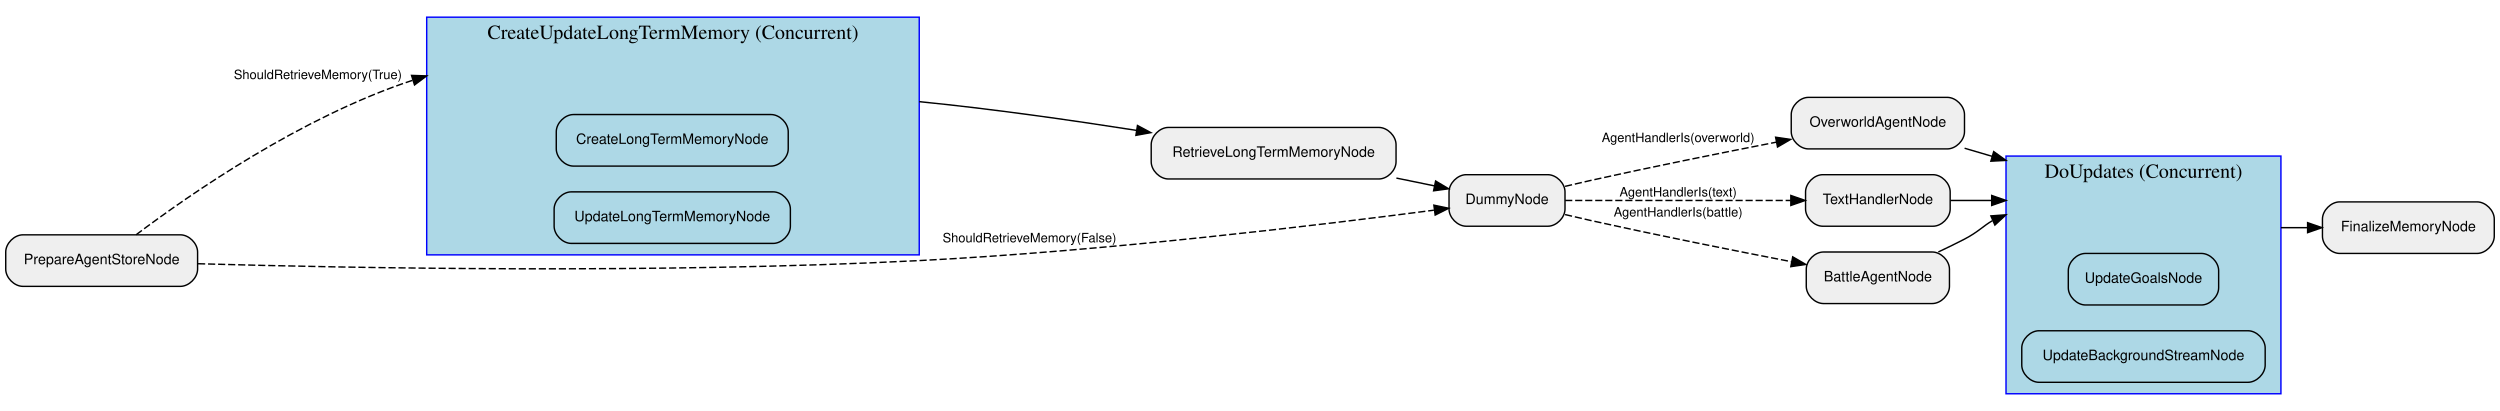
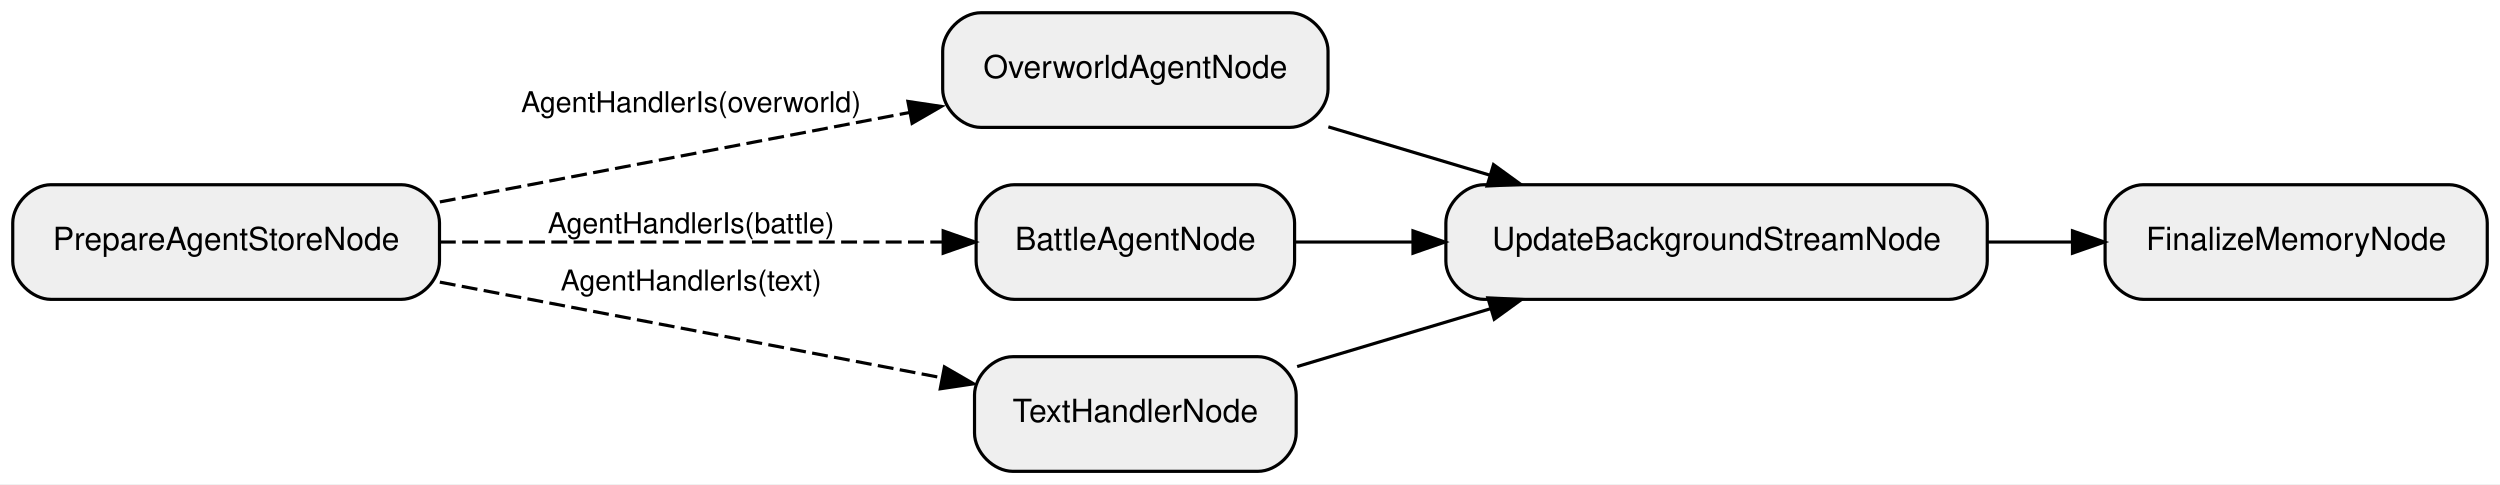
- <svg xmlns="http://www.w3.org/2000/svg" width="1746pt" height="287pt" viewBox="0.00 0.00 1746.00 287.00">
-   <g id="graph0" class="graph" transform="scale(1 1) rotate(0) translate(4 283)">
-     <polygon fill="white" stroke="transparent" points="-4,4 -4,-283 1742,-283 1742,4 -4,4" />
-     <g id="clust1" class="cluster">
-       <polygon fill="lightblue" stroke="blue" points="294,-105 294,-271 638,-271 638,-105 294,-105" />
-       <text text-anchor="middle" x="466" y="-255.8" font-family="Times,serif" font-size="14.00">CreateUpdateLongTermMemory (Concurrent)</text>
+ <svg xmlns="http://www.w3.org/2000/svg" width="785pt" height="152pt" viewBox="0.00 0.00 785.00 152.00">
+   <g id="graph0" class="graph" transform="scale(1 1) rotate(0) translate(4 148)">
+     <polygon fill="white" stroke="transparent" points="-4,4 -4,-148 781,-148 781,4 -4,4" />
+     <g id="node1" class="node">
+       <path fill="#efefef" stroke="black" d="M608,-90C608,-90 462,-90 462,-90 456,-90 450,-84 450,-78 450,-78 450,-66 450,-66 450,-60 456,-54 462,-54 462,-54 608,-54 608,-54 614,-54 620,-60 620,-66 620,-66 620,-78 620,-78 620,-84 614,-90 608,-90" />
+       <text text-anchor="middle" x="535" y="-69.5" font-family="Helvetica,sans-Serif" font-size="10.00">UpdateBackgroundStreamNode</text>
    </g>
-     <g id="clust2" class="cluster">
-       <polygon fill="lightblue" stroke="blue" points="1397,-8 1397,-174 1589,-174 1589,-8 1397,-8" />
-       <text text-anchor="middle" x="1493" y="-158.8" font-family="Times,serif" font-size="14.00">DoUpdates (Concurrent)</text>
+     <g id="node2" class="node">
+       <path fill="#efefef" stroke="black" d="M765,-90C765,-90 669,-90 669,-90 663,-90 657,-84 657,-78 657,-78 657,-66 657,-66 657,-60 663,-54 669,-54 669,-54 765,-54 765,-54 771,-54 777,-60 777,-66 777,-66 777,-78 777,-78 777,-84 771,-90 765,-90" />
+       <text text-anchor="middle" x="717" y="-69.5" font-family="Helvetica,sans-Serif" font-size="10.00">FinalizeMemoryNode</text>
    </g>
-     <g id="node10" class="node">
-       <path fill="#efefef" stroke="black" d="M959,-194C959,-194 812,-194 812,-194 806,-194 800,-188 800,-182 800,-182 800,-170 800,-170 800,-164 806,-158 812,-158 812,-158 959,-158 959,-158 965,-158 971,-164 971,-170 971,-170 971,-182 971,-182 971,-188 965,-194 959,-194" />
-       <text text-anchor="middle" x="885.5" y="-173.5" font-family="Helvetica,sans-Serif" font-size="10.00">RetrieveLongTermMemoryNode</text>
+     <g id="edge7" class="edge">
+       <path fill="none" stroke="black" d="M620.2,-72C629.08,-72 638.03,-72 646.72,-72" />
+       <polygon fill="black" stroke="black" points="646.76,-75.5 656.76,-72 646.76,-68.5 646.76,-75.5" />
+     </g>
+     <g id="node3" class="node">
+       <path fill="#efefef" stroke="black" d="M401,-144C401,-144 304,-144 304,-144 298,-144 292,-138 292,-132 292,-132 292,-120 292,-120 292,-114 298,-108 304,-108 304,-108 401,-108 401,-108 407,-108 413,-114 413,-120 413,-120 413,-132 413,-132 413,-138 407,-144 401,-144" />
+       <text text-anchor="middle" x="352.5" y="-123.5" font-family="Helvetica,sans-Serif" font-size="10.00">OverworldAgentNode</text>
+     </g>
+     <g id="edge6" class="edge">
+       <path fill="none" stroke="black" d="M413.1,-108.17C429.33,-103.32 447.05,-98.01 463.8,-93" />
+       <polygon fill="black" stroke="black" points="464.96,-96.31 473.53,-90.09 462.95,-89.6 464.96,-96.31" />
+     </g>
+     <g id="node4" class="node">
+       <path fill="#efefef" stroke="black" d="M122,-90C122,-90 12,-90 12,-90 6,-90 0,-84 0,-78 0,-78 0,-66 0,-66 0,-60 6,-54 12,-54 12,-54 122,-54 122,-54 128,-54 134,-60 134,-66 134,-66 134,-78 134,-78 134,-84 128,-90 122,-90" />
+       <text text-anchor="middle" x="67" y="-69.5" font-family="Helvetica,sans-Serif" font-size="10.00">PrepareAgentStoreNode</text>
+     </g>
+     <g id="edge1" class="edge">
+       <path fill="none" stroke="black" stroke-dasharray="5,2" d="M134.11,-84.59C178.38,-93.02 236.56,-104.11 281.59,-112.68" />
+       <polygon fill="black" stroke="black" points="281.09,-116.15 291.57,-114.58 282.4,-109.28 281.09,-116.15" />
+       <text text-anchor="middle" x="213" y="-112.8" font-family="Helvetica,sans-Serif" font-size="9.00">AgentHandlerIs(overworld)</text>
+     </g>
+     <g id="node5" class="node">
+       <path fill="#efefef" stroke="black" d="M390.5,-90C390.5,-90 314.5,-90 314.5,-90 308.5,-90 302.5,-84 302.5,-78 302.5,-78 302.5,-66 302.5,-66 302.5,-60 308.5,-54 314.5,-54 314.5,-54 390.5,-54 390.5,-54 396.5,-54 402.5,-60 402.5,-66 402.5,-66 402.5,-78 402.5,-78 402.5,-84 396.5,-90 390.5,-90" />
+       <text text-anchor="middle" x="352.5" y="-69.5" font-family="Helvetica,sans-Serif" font-size="10.00">BattleAgentNode</text>
    </g>
    <g id="edge2" class="edge">
-       <path fill="none" stroke="black" d="M638,-212C688.32,-207.02 744.1,-199.08 789.84,-191.92" />
-       <polygon fill="black" stroke="black" points="790.41,-195.37 799.75,-190.36 789.32,-188.46 790.41,-195.37" />
+       <path fill="none" stroke="black" stroke-dasharray="5,2" d="M134.11,-72C181.87,-72 245.84,-72 292.01,-72" />
+       <polygon fill="black" stroke="black" points="292.16,-75.5 302.16,-72 292.16,-68.5 292.16,-75.5" />
+       <text text-anchor="middle" x="213" y="-74.8" font-family="Helvetica,sans-Serif" font-size="9.00">AgentHandlerIs(battle)</text>
    </g>
-     <g id="node3" class="node">
-       <path fill="lightblue" stroke="black" d="M534.5,-203C534.5,-203 396.5,-203 396.5,-203 390.5,-203 384.5,-197 384.5,-191 384.5,-191 384.5,-179 384.5,-179 384.5,-173 390.5,-167 396.5,-167 396.5,-167 534.5,-167 534.5,-167 540.5,-167 546.5,-173 546.5,-179 546.5,-179 546.5,-191 546.5,-191 546.5,-197 540.5,-203 534.5,-203" />
-       <text text-anchor="middle" x="465.5" y="-182.5" font-family="Helvetica,sans-Serif" font-size="10.00">CreateLongTermMemoryNode</text>
-     </g>
-     <g id="node4" class="node">
-       <path fill="lightblue" stroke="black" d="M536,-149C536,-149 395,-149 395,-149 389,-149 383,-143 383,-137 383,-137 383,-125 383,-125 383,-119 389,-113 395,-113 395,-113 536,-113 536,-113 542,-113 548,-119 548,-125 548,-125 548,-137 548,-137 548,-143 542,-149 536,-149" />
-       <text text-anchor="middle" x="465.5" y="-128.5" font-family="Helvetica,sans-Serif" font-size="10.00">UpdateLongTermMemoryNode</text>
-     </g>
-     <g id="node12" class="node">
-       <path fill="#efefef" stroke="black" d="M1726,-142C1726,-142 1630,-142 1630,-142 1624,-142 1618,-136 1618,-130 1618,-130 1618,-118 1618,-118 1618,-112 1624,-106 1630,-106 1630,-106 1726,-106 1726,-106 1732,-106 1738,-112 1738,-118 1738,-118 1738,-130 1738,-130 1738,-136 1732,-142 1726,-142" />
-       <text text-anchor="middle" x="1678" y="-121.5" font-family="Helvetica,sans-Serif" font-size="10.00">FinalizeMemoryNode</text>
-     </g>
-     <g id="edge11" class="edge">
-       <path fill="none" stroke="black" d="M1589,-124C1595.19,-124 1601.35,-124 1607.38,-124" />
-       <polygon fill="black" stroke="black" points="1607.63,-127.5 1617.63,-124 1607.63,-120.5 1607.63,-127.5" />
-     </g>
-     <g id="node7" class="node">
-       <path fill="lightblue" stroke="black" d="M1533.5,-106C1533.5,-106 1452.5,-106 1452.5,-106 1446.5,-106 1440.5,-100 1440.5,-94 1440.5,-94 1440.5,-82 1440.5,-82 1440.5,-76 1446.5,-70 1452.5,-70 1452.5,-70 1533.5,-70 1533.5,-70 1539.5,-70 1545.5,-76 1545.5,-82 1545.5,-82 1545.5,-94 1545.5,-94 1545.5,-100 1539.5,-106 1533.5,-106" />
-       <text text-anchor="middle" x="1493" y="-85.5" font-family="Helvetica,sans-Serif" font-size="10.00">UpdateGoalsNode</text>
-     </g>
-     <g id="node8" class="node">
-       <path fill="lightblue" stroke="black" d="M1566,-52C1566,-52 1420,-52 1420,-52 1414,-52 1408,-46 1408,-40 1408,-40 1408,-28 1408,-28 1408,-22 1414,-16 1420,-16 1420,-16 1566,-16 1566,-16 1572,-16 1578,-22 1578,-28 1578,-28 1578,-40 1578,-40 1578,-46 1572,-52 1566,-52" />
-       <text text-anchor="middle" x="1493" y="-31.5" font-family="Helvetica,sans-Serif" font-size="10.00">UpdateBackgroundStreamNode</text>
-     </g>
-     <g id="node9" class="node">
-       <path fill="#efefef" stroke="black" d="M122,-119C122,-119 12,-119 12,-119 6,-119 0,-113 0,-107 0,-107 0,-95 0,-95 0,-89 6,-83 12,-83 12,-83 122,-83 122,-83 128,-83 134,-89 134,-95 134,-95 134,-107 134,-107 134,-113 128,-119 122,-119" />
-       <text text-anchor="middle" x="67" y="-98.5" font-family="Helvetica,sans-Serif" font-size="10.00">PrepareAgentStoreNode</text>
-     </g>
-     <g id="edge1" class="edge">
-       <path fill="none" stroke="black" stroke-dasharray="5,2" d="M91.07,-119.06C128.59,-147.31 206.49,-201.35 284.05,-226.88" />
-       <polygon fill="black" stroke="black" points="283.41,-230.35 294,-230 285.5,-223.67 283.41,-230.35" />
-       <text text-anchor="middle" x="218" y="-227.8" font-family="Helvetica,sans-Serif" font-size="9.00">ShouldRetrieveMemory(True)</text>
-     </g>
-     <g id="node15" class="node">
-       <path fill="#efefef" stroke="black" d="M1077,-161C1077,-161 1020,-161 1020,-161 1014,-161 1008,-155 1008,-149 1008,-149 1008,-137 1008,-137 1008,-131 1014,-125 1020,-125 1020,-125 1077,-125 1077,-125 1083,-125 1089,-131 1089,-137 1089,-137 1089,-149 1089,-149 1089,-155 1083,-161 1077,-161" />
-       <text text-anchor="middle" x="1048.5" y="-140.5" font-family="Helvetica,sans-Serif" font-size="10.00">DummyNode</text>
+     <g id="node6" class="node">
+       <path fill="#efefef" stroke="black" d="M391,-36C391,-36 314,-36 314,-36 308,-36 302,-30 302,-24 302,-24 302,-12 302,-12 302,-6 308,0 314,0 314,0 391,0 391,0 397,0 403,-6 403,-12 403,-12 403,-24 403,-24 403,-30 397,-36 391,-36" />
+       <text text-anchor="middle" x="352.5" y="-15.5" font-family="Helvetica,sans-Serif" font-size="10.00">TextHandlerNode</text>
    </g>
    <g id="edge3" class="edge">
-       <path fill="none" stroke="black" stroke-dasharray="5,2" d="M134.32,-98.81C240.66,-95.78 455.91,-91.69 638,-101 768.03,-107.65 920.38,-126.11 997.42,-136.2" />
-       <polygon fill="black" stroke="black" points="997.41,-139.73 1007.79,-137.56 998.33,-132.79 997.41,-139.73" />
-       <text text-anchor="middle" x="715" y="-113.8" font-family="Helvetica,sans-Serif" font-size="9.00">ShouldRetrieveMemory(False)</text>
+       <path fill="none" stroke="black" stroke-dasharray="5,2" d="M134.11,-59.41C181.82,-50.32 245.7,-38.15 291.86,-29.36" />
+       <polygon fill="black" stroke="black" points="292.55,-32.79 301.72,-27.48 291.24,-25.92 292.55,-32.79" />
+       <text text-anchor="middle" x="213" y="-56.8" font-family="Helvetica,sans-Serif" font-size="9.00">AgentHandlerIs(text)</text>
+     </g>
+     <g id="edge5" class="edge">
+       <path fill="none" stroke="black" d="M402.82,-72C414.27,-72 426.83,-72 439.51,-72" />
+       <polygon fill="black" stroke="black" points="439.68,-75.5 449.68,-72 439.68,-68.5 439.68,-75.5" />
    </g>
    <g id="edge4" class="edge">
-       <path fill="none" stroke="black" d="M971.24,-158.63C980.29,-156.78 989.27,-154.94 997.71,-153.2" />
-       <polygon fill="black" stroke="black" points="998.63,-156.59 1007.72,-151.15 997.22,-149.73 998.63,-156.59" />
-     </g>
-     <g id="node11" class="node">
-       <path fill="#efefef" stroke="black" d="M1356,-215C1356,-215 1259,-215 1259,-215 1253,-215 1247,-209 1247,-203 1247,-203 1247,-191 1247,-191 1247,-185 1253,-179 1259,-179 1259,-179 1356,-179 1356,-179 1362,-179 1368,-185 1368,-191 1368,-191 1368,-203 1368,-203 1368,-209 1362,-215 1356,-215" />
-       <text text-anchor="middle" x="1307.5" y="-194.5" font-family="Helvetica,sans-Serif" font-size="10.00">OverworldAgentNode</text>
-     </g>
-     <g id="edge10" class="edge">
-       <path fill="none" stroke="black" d="M1368.08,-179.47C1374.32,-177.63 1380.79,-175.73 1387.34,-173.8" />
-       <polygon fill="black" stroke="black" points="1388.4,-177.14 1397,-170.96 1386.42,-170.42 1388.4,-177.14" />
-     </g>
-     <g id="node13" class="node">
-       <path fill="#efefef" stroke="black" d="M1346,-161C1346,-161 1269,-161 1269,-161 1263,-161 1257,-155 1257,-149 1257,-149 1257,-137 1257,-137 1257,-131 1263,-125 1269,-125 1269,-125 1346,-125 1346,-125 1352,-125 1358,-131 1358,-137 1358,-137 1358,-149 1358,-149 1358,-155 1352,-161 1346,-161" />
-       <text text-anchor="middle" x="1307.5" y="-140.5" font-family="Helvetica,sans-Serif" font-size="10.00">TextHandlerNode</text>
-     </g>
-     <g id="edge8" class="edge">
-       <path fill="none" stroke="black" d="M1358.16,-143C1367.22,-143 1376.99,-143 1386.97,-143" />
-       <polygon fill="black" stroke="black" points="1387,-146.5 1397,-143 1387,-139.5 1387,-146.5" />
-     </g>
-     <g id="node14" class="node">
-       <path fill="#efefef" stroke="black" d="M1345.5,-107C1345.5,-107 1269.5,-107 1269.5,-107 1263.5,-107 1257.5,-101 1257.5,-95 1257.5,-95 1257.5,-83 1257.5,-83 1257.5,-77 1263.5,-71 1269.5,-71 1269.5,-71 1345.5,-71 1345.5,-71 1351.5,-71 1357.5,-77 1357.5,-83 1357.5,-83 1357.5,-95 1357.5,-95 1357.5,-101 1351.5,-107 1345.5,-107" />
-       <text text-anchor="middle" x="1307.5" y="-86.5" font-family="Helvetica,sans-Serif" font-size="10.00">BattleAgentNode</text>
-     </g>
-     <g id="edge9" class="edge">
-       <path fill="none" stroke="black" d="M1349.74,-107.04C1355.91,-109.93 1362.16,-112.97 1368,-116 1377.53,-120.94 1381.01,-125.15 1387.48,-128.86" />
-       <polygon fill="black" stroke="black" points="1386.43,-132.22 1397,-133 1389.23,-125.8 1386.43,-132.22" />
-     </g>
-     <g id="edge5" class="edge">
-       <path fill="none" stroke="black" stroke-dasharray="5,2" d="M1089.04,-152.85C1095.05,-154.28 1101.18,-155.71 1107,-157 1149.9,-166.52 1198.2,-176.23 1236.54,-183.7" />
-       <polygon fill="black" stroke="black" points="1236.08,-187.18 1246.57,-185.65 1237.42,-180.31 1236.08,-187.18" />
-       <text text-anchor="middle" x="1168" y="-183.8" font-family="Helvetica,sans-Serif" font-size="9.00">AgentHandlerIs(overworld)</text>
-     </g>
-     <g id="edge7" class="edge">
-       <path fill="none" stroke="black" stroke-dasharray="5,2" d="M1089.09,-143C1131.16,-143 1198.15,-143 1246.66,-143" />
-       <polygon fill="black" stroke="black" points="1246.72,-146.5 1256.72,-143 1246.72,-139.5 1246.72,-146.5" />
-       <text text-anchor="middle" x="1168" y="-145.8" font-family="Helvetica,sans-Serif" font-size="9.00">AgentHandlerIs(text)</text>
-     </g>
-     <g id="edge6" class="edge">
-       <path fill="none" stroke="black" stroke-dasharray="5,2" d="M1089.04,-133.15C1095.05,-131.72 1101.18,-130.29 1107,-129 1153.95,-118.58 1207.39,-107.93 1247.14,-100.24" />
-       <polygon fill="black" stroke="black" points="1248.03,-103.63 1257.19,-98.3 1246.71,-96.76 1248.03,-103.63" />
-       <text text-anchor="middle" x="1168" y="-131.8" font-family="Helvetica,sans-Serif" font-size="9.00">AgentHandlerIs(battle)</text>
+       <path fill="none" stroke="black" d="M403.3,-32.9C422.04,-38.51 443.72,-44.99 463.96,-51.05" />
+       <polygon fill="black" stroke="black" points="463.19,-54.47 473.77,-53.98 465.19,-47.76 463.19,-54.47" />
    </g>
  </g>
</svg>
